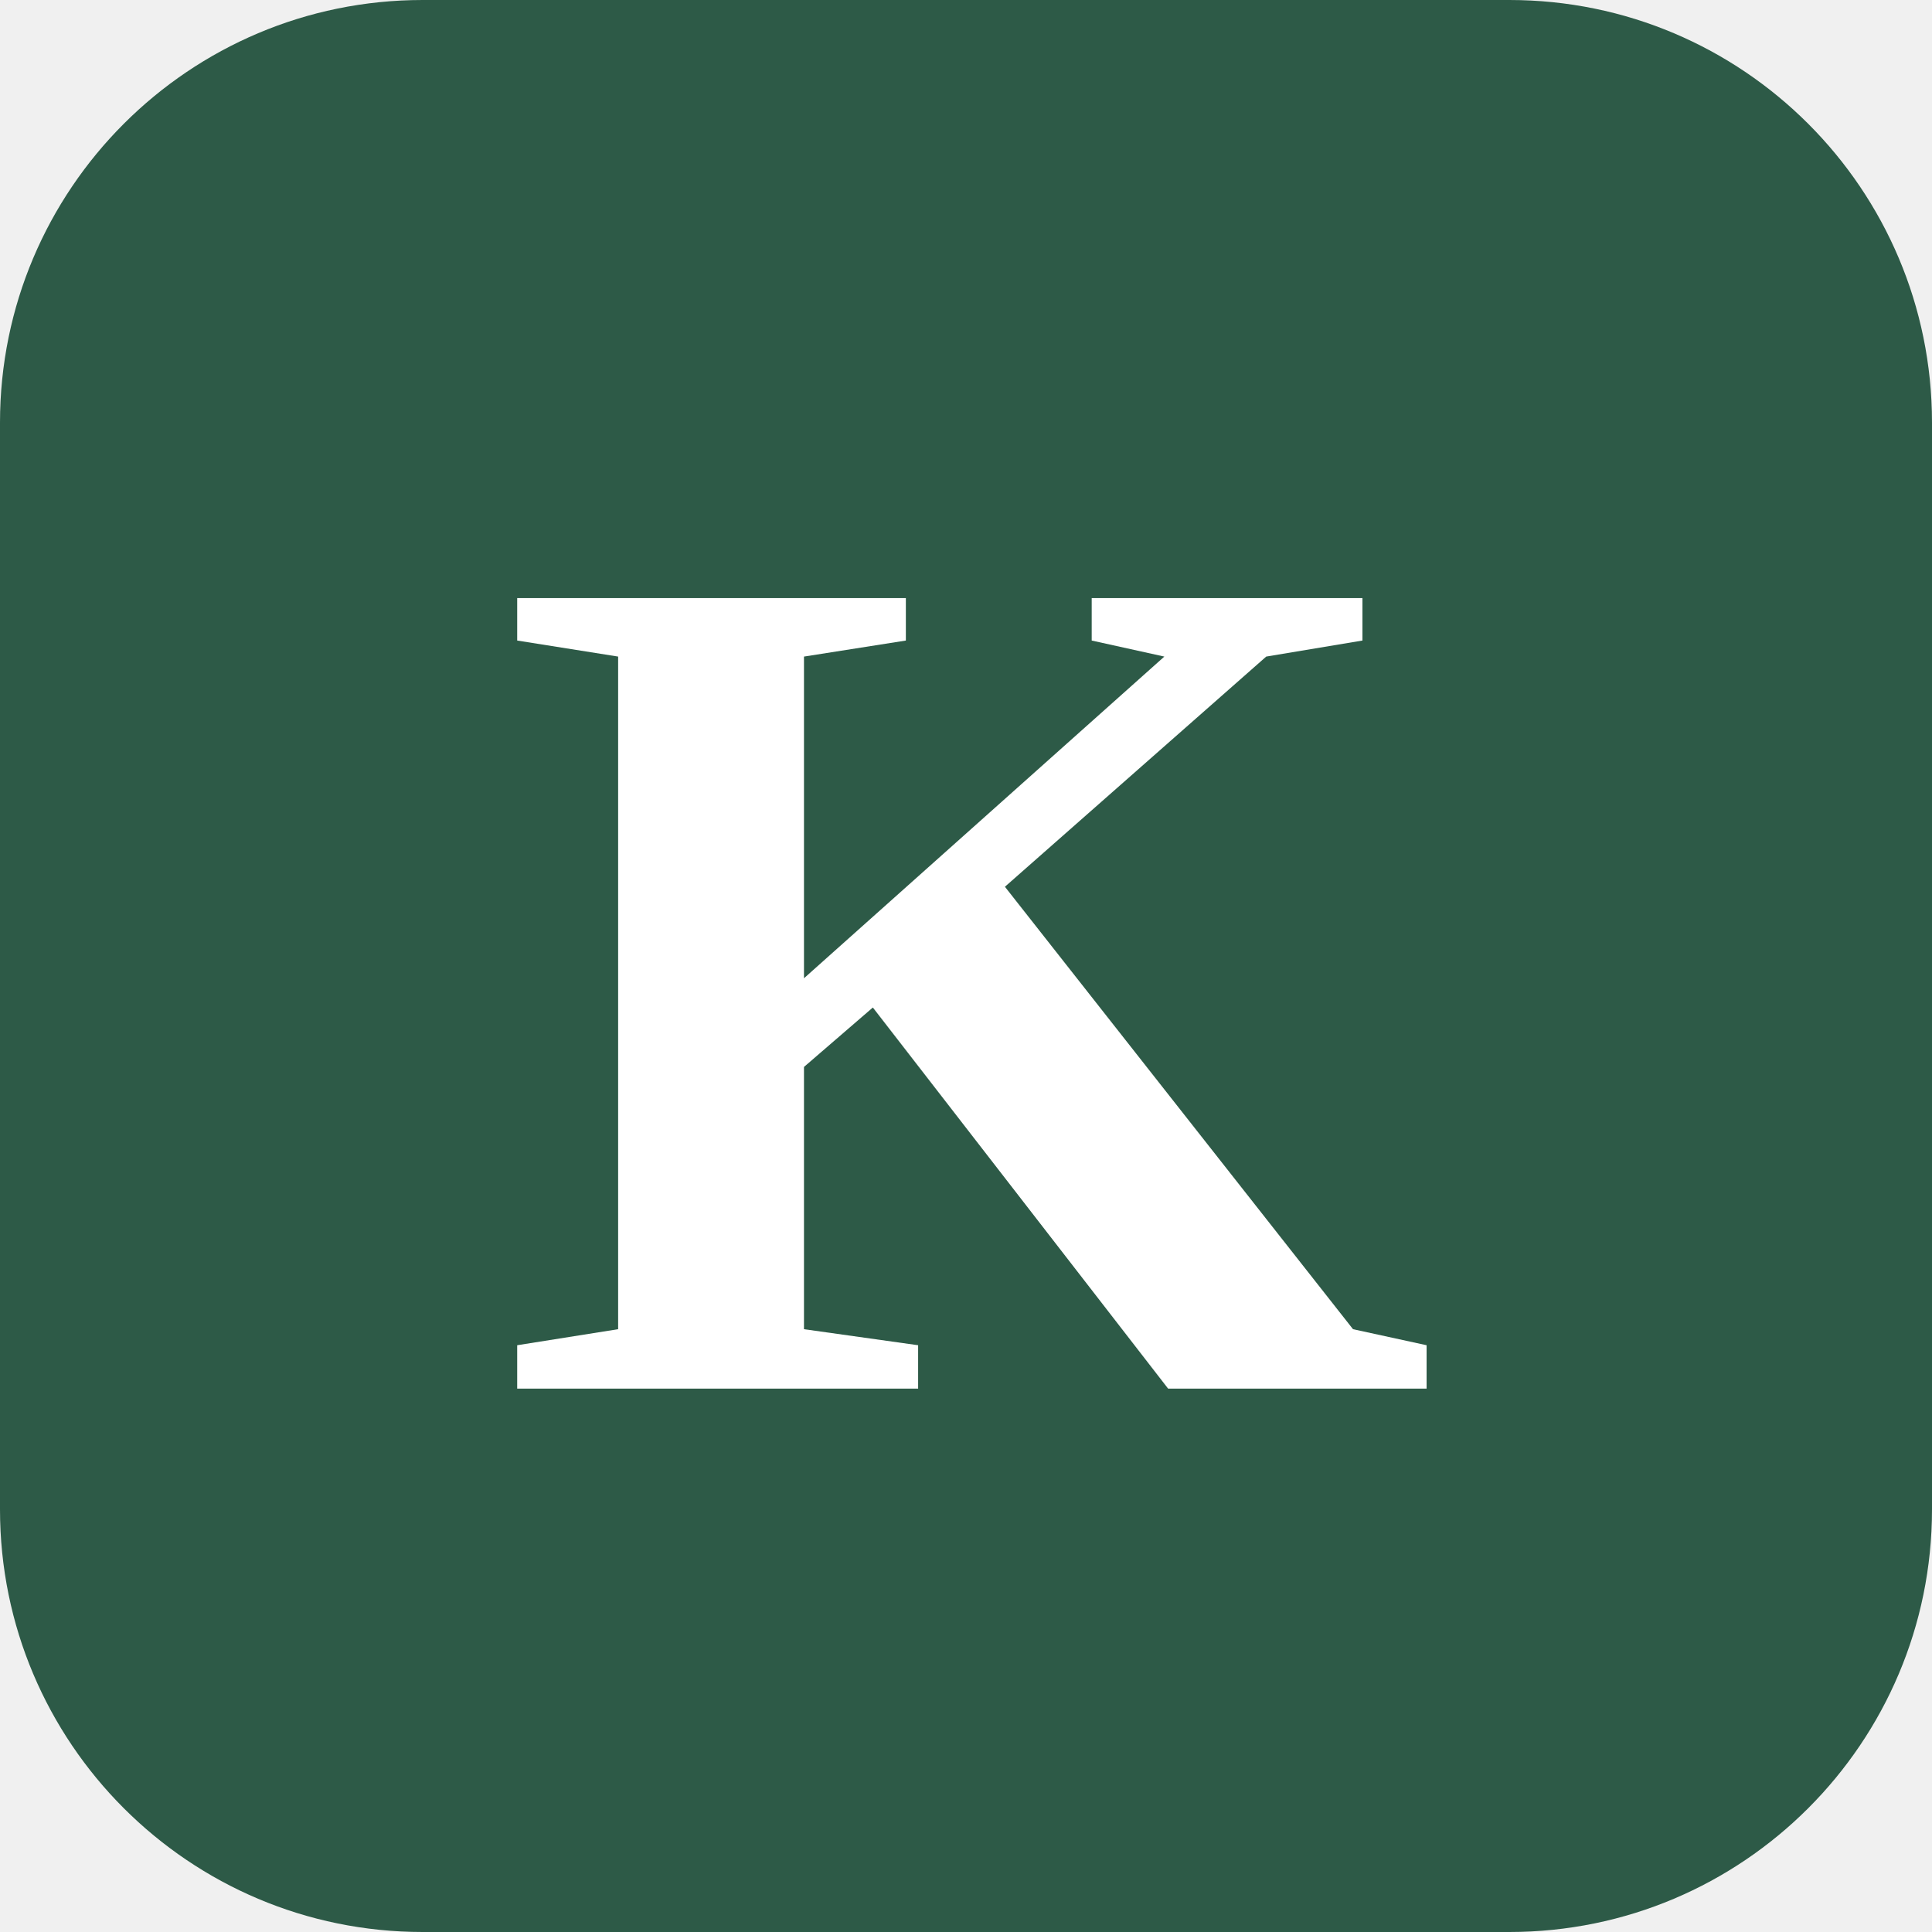
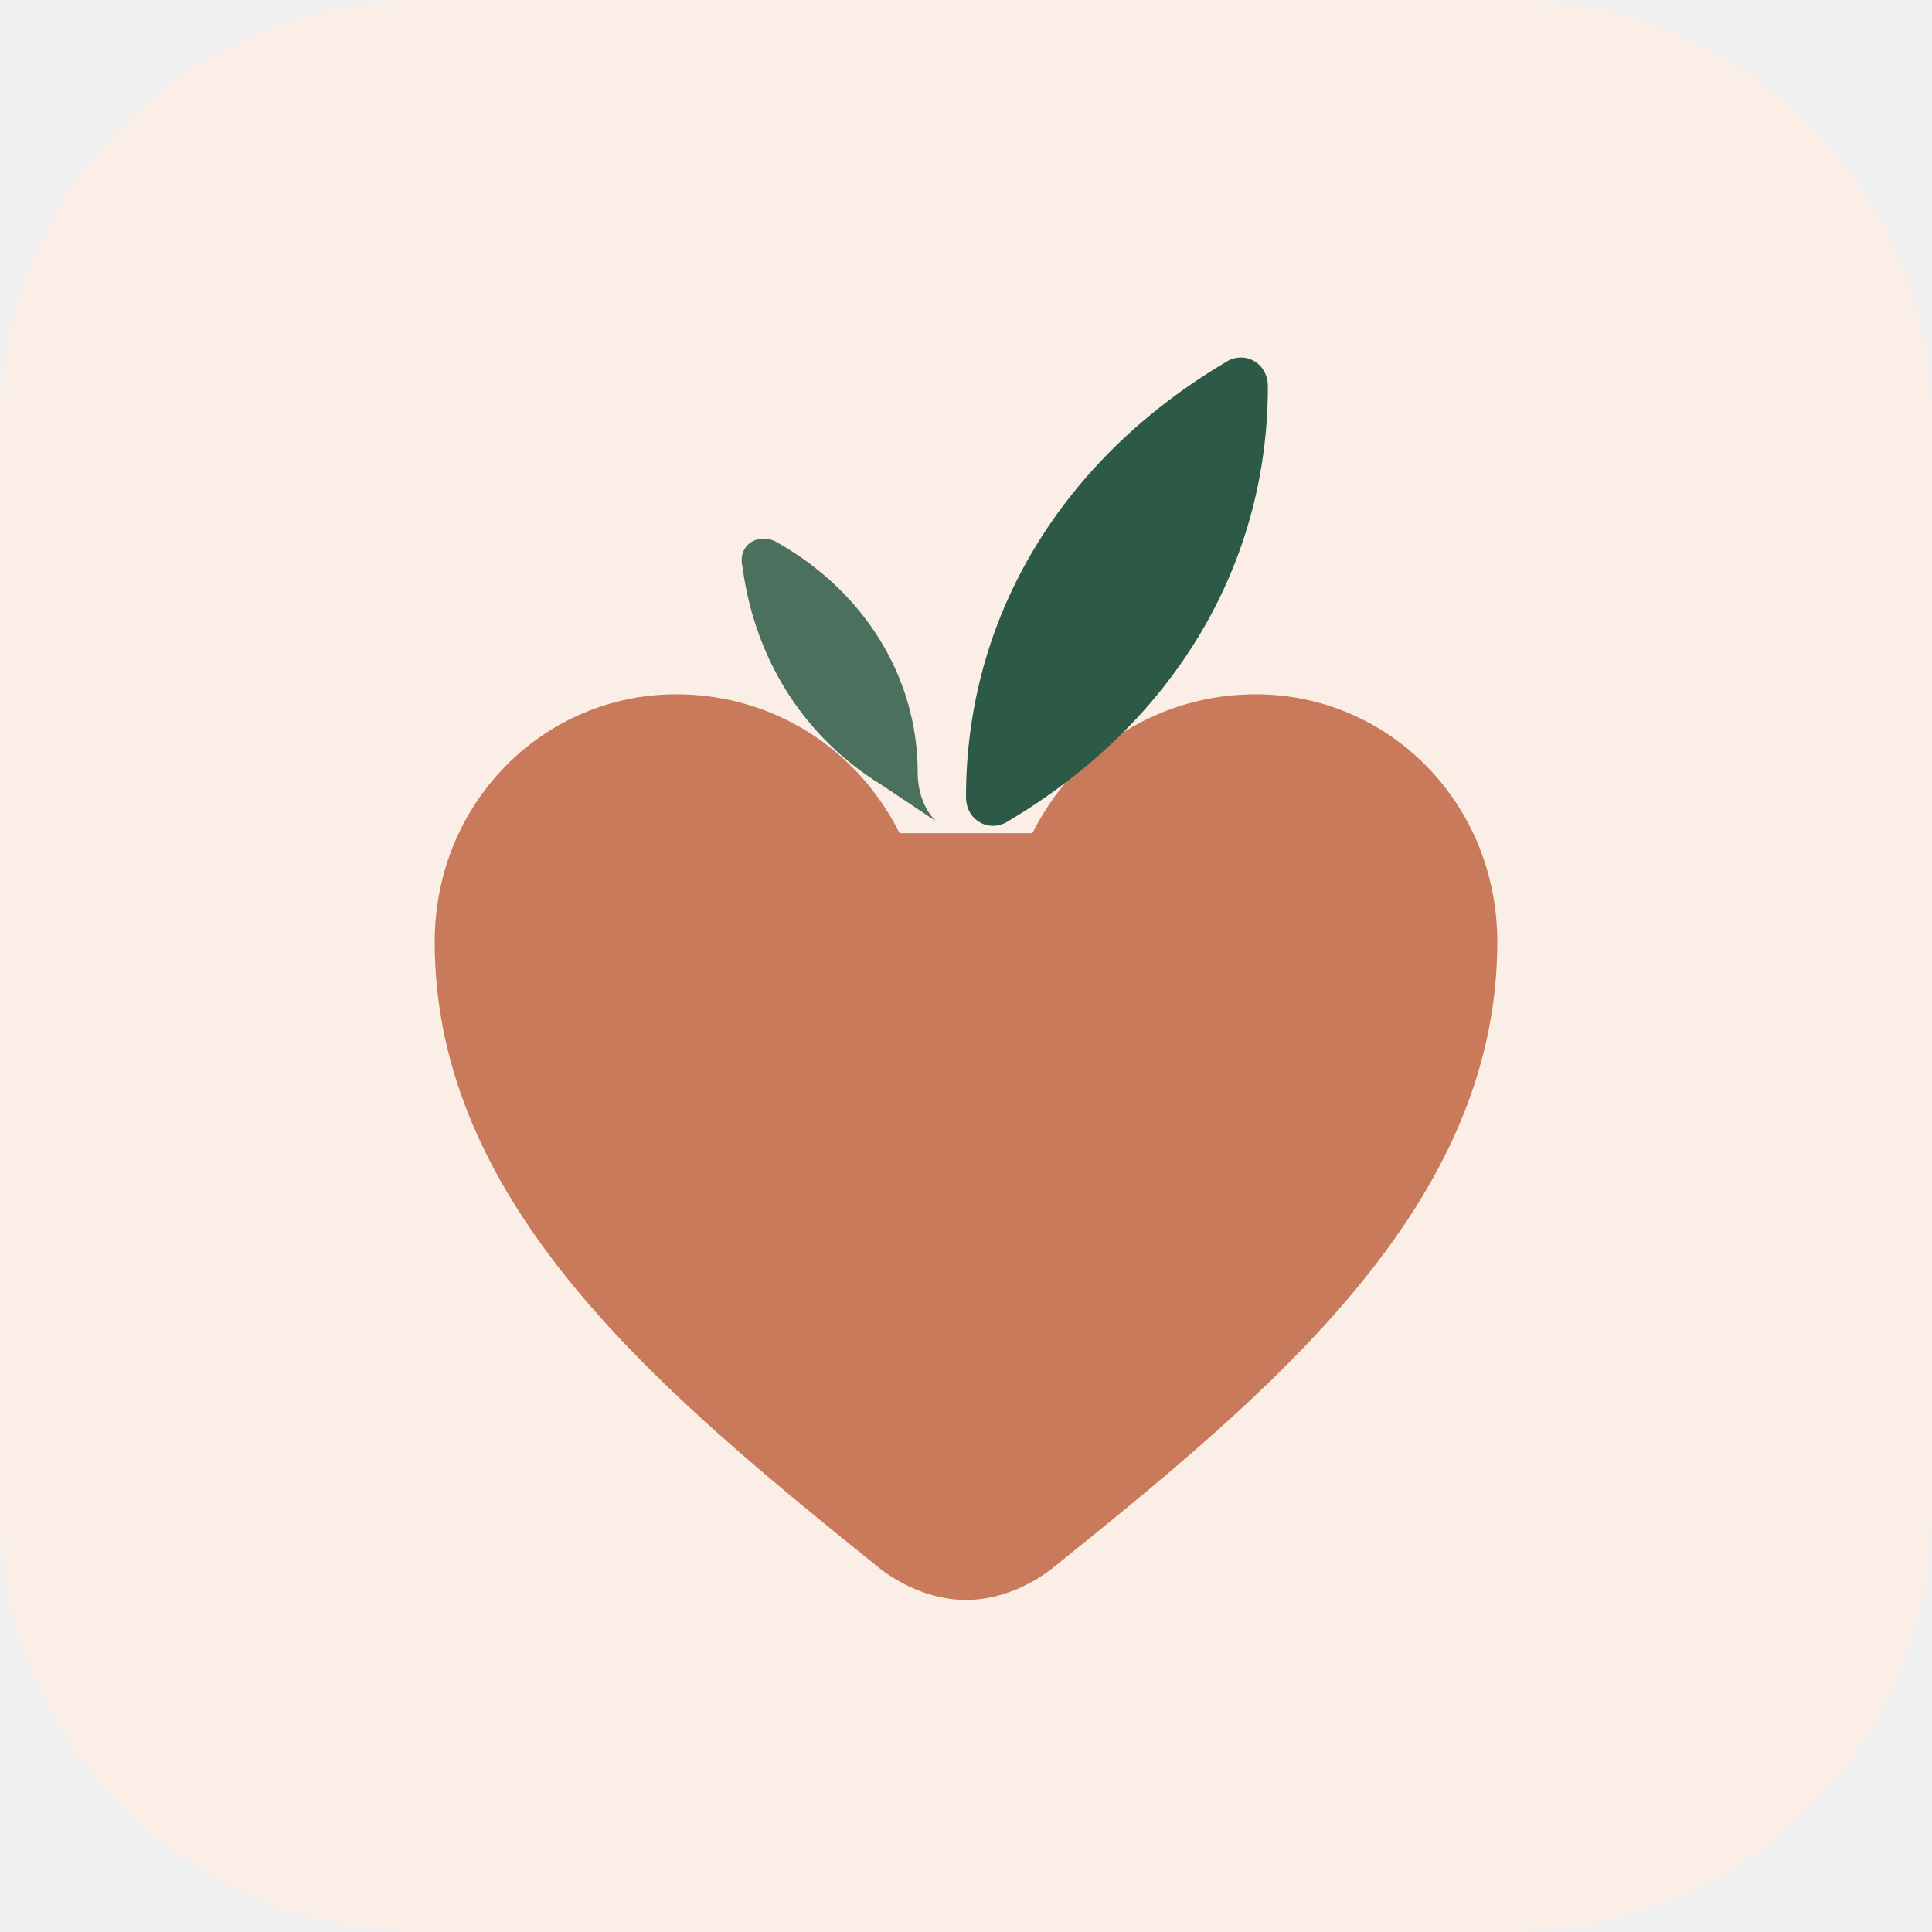
<svg xmlns="http://www.w3.org/2000/svg" viewBox="0 0 32 32">
-   <rect width="32" height="32" rx="7" fill="#2D5A47" />
-   <text x="16" y="23" text-anchor="middle" font-family="Georgia, 'Times New Roman', serif" font-weight="bold" font-size="20" fill="#ffffff">K</text>
+   <rect width="32" height="32" rx="7" fill="#FBEEE7" />
+   <path fill="#C87A5A" d="M16 26.5c-.5 0-1-.2-1.4-.5C11 23.1 7.2 20 7.2 15.6c0-2.3 1.8-4.1 4-4.1 1.6 0 3 .9 3.7 2.3h2.2c.7-1.4 2.1-2.3 3.7-2.3 2.2 0 4 1.8 4 4.1 0 4.4-3.8 7.5-7.4 10.4-.4.3-.9.5-1.4.5z" />
+   <path fill="#2D5A47" d="M16 13.2c0-3 1.6-5.6 4.3-7.2.3-.2.7 0 .7.4 0 3-1.6 5.6-4.3 7.2-.3.2-.7 0-.7-.4z" />
+   <path fill="#2D5A47" d="M15.5 13.6c-.2-.2-.3-.5-.3-.8 0-1.6-.9-3-2.3-3.8-.3-.2-.7 0-.6.4.2 1.5 1 2.8 2.3 3.6.3.2.6.4.9.6z" opacity=".85" />
</svg>
